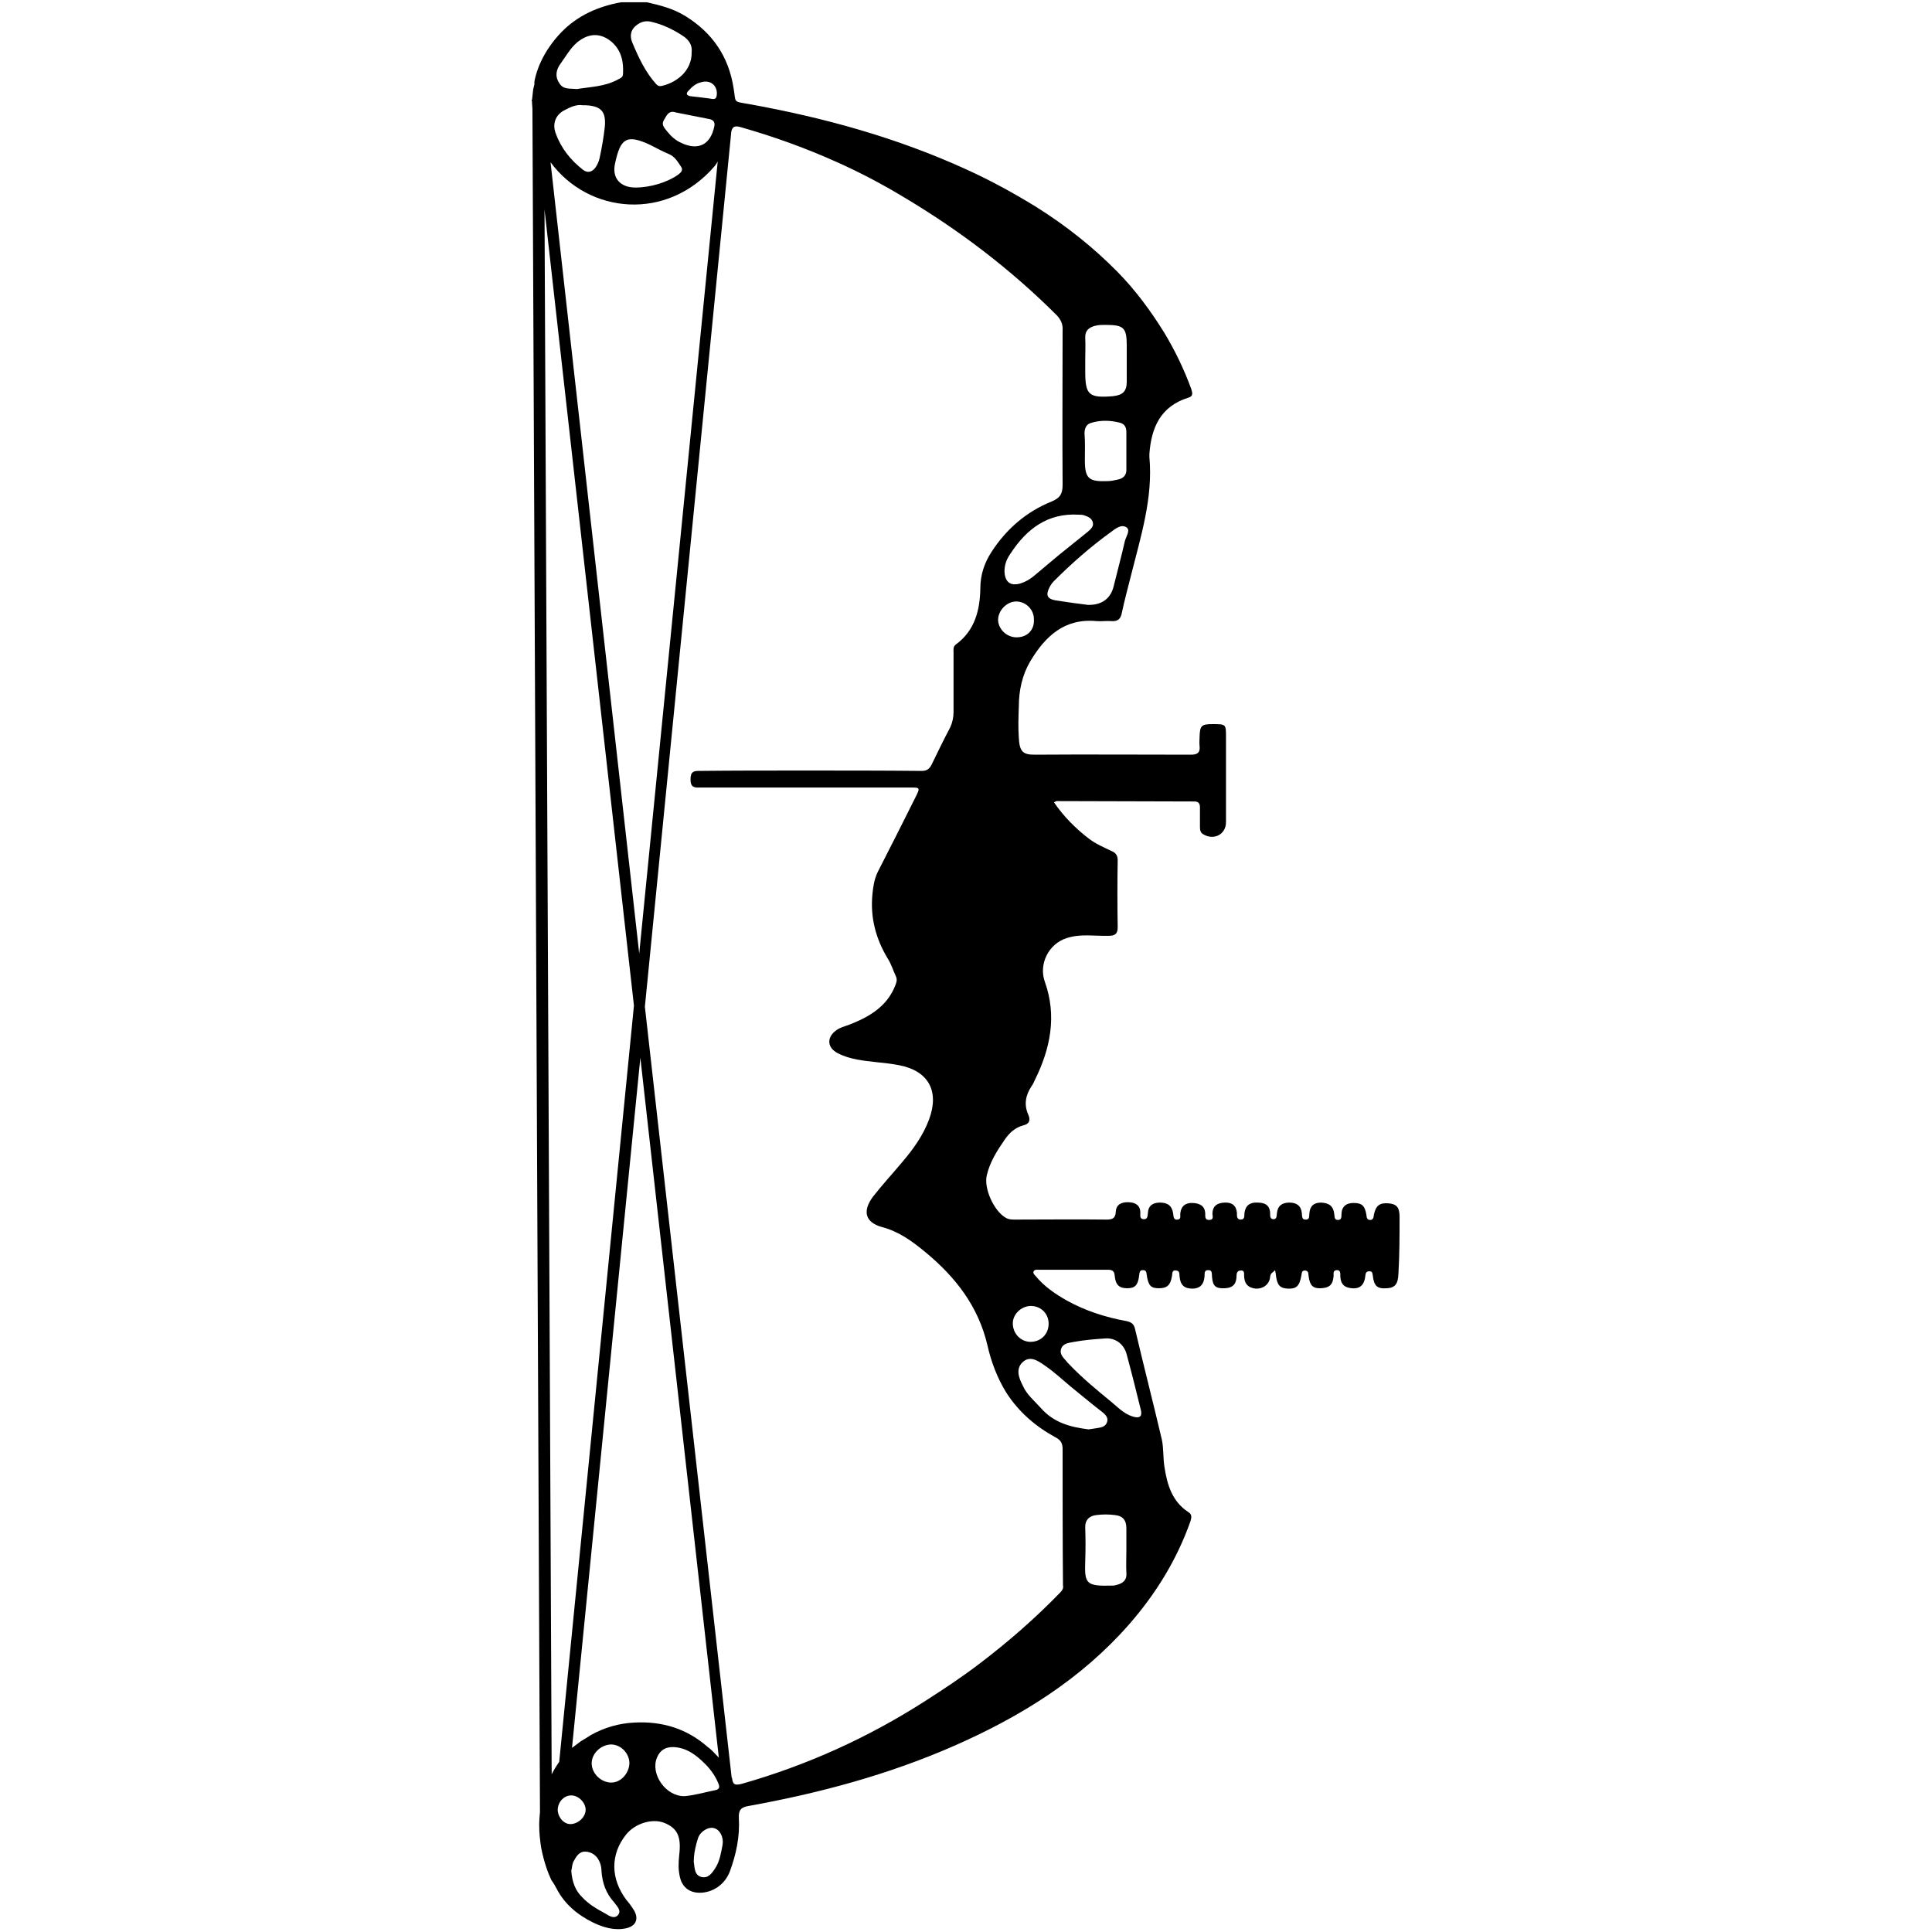
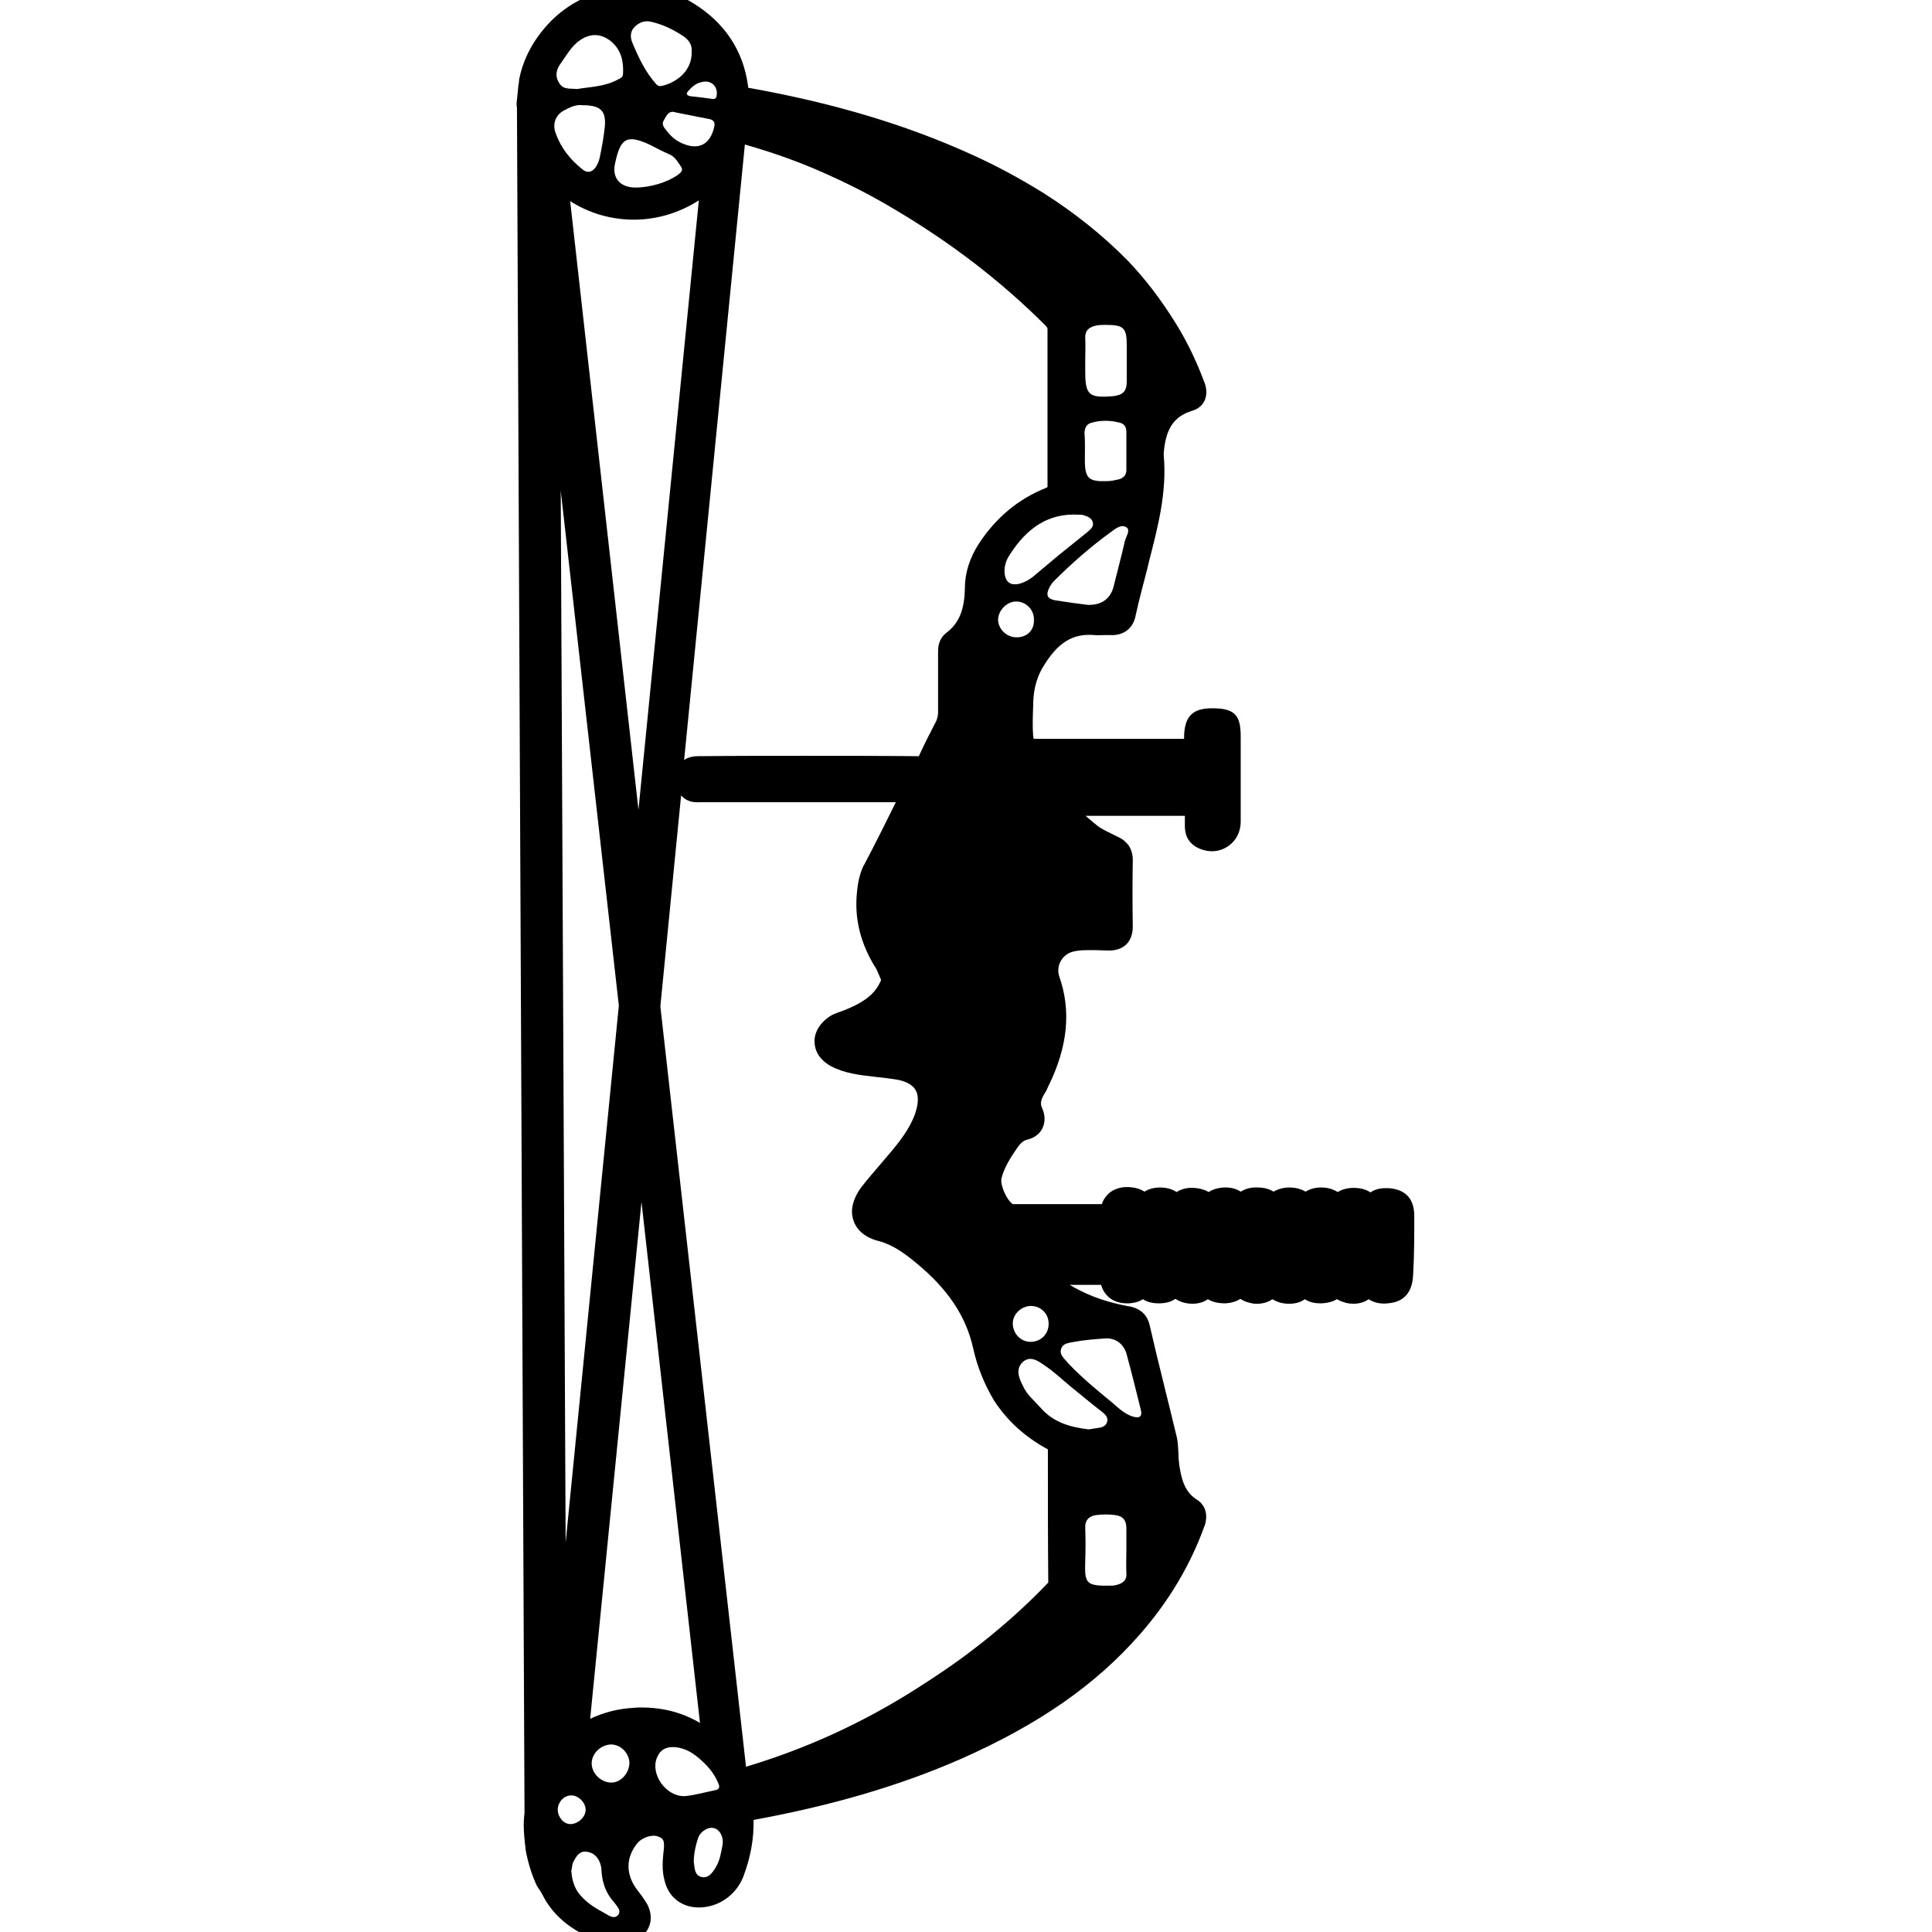
<svg xmlns="http://www.w3.org/2000/svg" version="1.1" id="Ebene_1" x="0px" y="0px" viewBox="0 0 512 512" style="enable-background:new 0 0 512 512;" xml:space="preserve">
-   <path d="M370.9,322.5c0-2.6-0.8-3.4-2.9-3.6c-2.4-0.2-3.4,0.6-3.9,3c-0.1,0.6-0.1,1.4-1,1.4c-0.9,0-0.9-0.7-1-1.4  c-0.4-2.4-1.2-3.1-3.4-3.1c-2,0-3.2,1-3.2,3.1c0,0.6,0,1.4-0.9,1.4c-1,0-0.9-0.8-1-1.5c-0.2-2.1-1.3-3-3.5-3.1c-2,0-3,1-3.1,2.9  c-0.1,0.7,0.1,1.6-0.9,1.6c-1.2,0.1-1-1-1.1-1.7c-0.2-2-1.4-2.8-3.3-2.8c-1.9,0-3.1,0.8-3.3,2.8c-0.1,0.7,0,1.6-0.9,1.6  c-1,0-0.9-1-0.9-1.6c-0.1-2.3-1.6-2.8-3.4-2.8c-1.9-0.1-3.1,0.7-3.4,2.7c-0.1,0.7,0.2,1.8-1,1.8c-1.1,0-1-1-1-1.8  c-0.2-2-1.4-2.8-3.3-2.7c-1.9,0.1-3.1,0.8-3.2,2.9c0,0.6,0.5,1.7-0.9,1.7c-1.1,0-1-0.9-1-1.7c-0.1-2.1-1.5-2.7-3.3-2.8  c-2-0.1-3.1,0.9-3.3,2.7c-0.1,0.7,0.3,1.6-0.7,1.7c-1.1,0.2-1.1-0.8-1.2-1.6c-0.3-2.1-1.5-2.9-3.5-2.9c-1.9,0-3.1,0.8-3.2,2.8  c-0.1,0.7,0,1.7-1.2,1.6c-1-0.1-0.8-1-0.8-1.7c0-2-1.3-2.7-3-2.8c-1.8-0.1-3.4,0.5-3.5,2.5c-0.1,1.7-0.8,2.1-2.4,2.1  c-8.1-0.1-16.2,0-24.3,0c-0.8,0-1.7,0-2.5-0.5c-3.1-1.8-5.8-7.7-5-11.2c0.8-3.5,2.7-6.5,4.7-9.4c1.3-1.9,2.8-3.3,5.1-3.9  c1.6-0.4,1.8-1.5,1.2-2.8c-1.2-2.7-0.7-5.2,0.9-7.6c0.4-0.5,0.6-1.1,0.9-1.7c4.1-8.3,5.8-16.9,2.6-25.9c-1.7-4.7,1-10.1,5.8-11.6  c3.7-1.2,7.4-0.5,11.1-0.6c1.7,0,2.4-0.5,2.4-2.3c-0.1-5.9-0.1-11.8,0-17.7c0-1.3-0.5-2-1.7-2.5c-2.1-1-4.2-1.9-6-3.3  c-3.5-2.7-6.6-5.8-9.2-9.6c0.4-0.1,0.5-0.3,0.7-0.3c12.2,0,24.3,0.1,36.5,0.1c1.1,0,1.5,0.5,1.5,1.6c0,1.7,0,3.4,0,5.1  c0,0.8,0.1,1.6,0.9,2c2.8,1.7,6,0,6-3.2c0-7.5,0-15.1,0-22.6c0-3.4,0-3.4-3.6-3.4c-2.9,0-3.3,0.4-3.4,3.3c0,0.8-0.1,1.7,0,2.5  c0.2,1.8-0.6,2.3-2.3,2.3c-13.8,0-27.6-0.1-41.4,0c-3,0-4-0.7-4.2-4.4c-0.2-2.8-0.1-5.6,0-8.4c0-4.2,0.9-8.3,3-11.9  c4-6.7,9.1-11.5,17.6-10.7c1.3,0.1,2.7-0.1,4,0c1.7,0.1,2.4-0.6,2.7-2.2c0.7-3.3,1.6-6.6,2.4-9.8c2.6-10.4,5.9-20.6,4.9-31.5  c0-0.3,0-0.6,0-0.8c0.5-6.9,2.9-12.6,10.3-14.9c1.4-0.4,1.1-1.3,0.8-2.3c-1.9-5.2-4.3-10.2-7.2-15c-3.6-5.8-7.6-11.2-12.3-16  c-6.5-6.6-13.7-12.3-21.5-17.2c-6-3.7-12.2-7.1-18.6-10c-18.4-8.4-37.6-13.7-57.5-17.3c-4.5-0.8-3.5-0.2-4.2-4.3  c-1.3-8.3-5.6-14.6-12.7-19c-3.2-2-6.7-2.9-10.3-3.7c-2.3,0-4.5,0-6.8,0c-6.1,1.1-11.5,3.5-15.8,7.9c-5.3,5.5-6.7,10.8-7.1,12.7  c0,0.2-0.1,0.5-0.1,0.7c0.1,0.1,0,0.7-0.3,1.8c-0.1,0.9-0.2,1.8-0.3,2.7l-0.1,0l0.1,0.7c0,0.1,0,0.2,0,0.3c0,0.5,0.1,0.9,0.1,1.4  l2,451.4c-0.1,1.2-0.2,2.2-0.2,3c0,0.1,0,0.1,0,0.2c0,0.1,0,0.2,0,0.4c0,1.9,0.2,3.8,0.5,5.8c0.8,4.1,1.9,6.9,2.7,8.6  c0.5,0.7,1,1.5,1.4,2.3c2.1,4.1,5.6,7,9.7,9c2.7,1.3,5.7,2.2,8.8,1.5c2.5-0.6,3.3-2.4,2.1-4.6c-0.6-1-1.3-2-2.1-2.9  c-4.2-5.6-4.3-12-0.1-17.3c2.4-3,7-4.4,10.2-3.1c3.4,1.4,4.5,3.6,3.9,8.5c-0.2,2-0.3,3.9,0.2,5.9c0.6,2.6,2.5,4.1,5.2,4.1  c3.5,0,6.7-2.2,8-5.6c1.7-4.6,2.7-9.3,2.4-14.3c-0.1-2.1,0.7-2.8,2.6-3.1c18.8-3.4,37.1-8.3,54.6-16c17.5-7.7,33.5-17.6,46.2-32.1  c7.1-8.1,12.7-17.2,16.3-27.4c0.3-1,0.4-1.8-0.6-2.4c-4.3-2.8-5.6-7.3-6.3-11.9c-0.4-2.4-0.2-5-0.7-7.3c-2.3-9.8-4.8-19.5-7.1-29.3  c-0.3-1.3-0.9-1.8-2.3-2.1c-5.5-1-10.8-2.7-15.7-5.4c-3.2-1.8-6.1-3.8-8.4-6.6c-0.3-0.3-0.8-0.8-0.4-1.3c0.3-0.4,0.8-0.3,1.2-0.3  c6.1,0,12.3,0,18.4,0c1.1,0,1.7,0.3,1.8,1.5c0.2,2.5,1.2,3.4,3.3,3.4c2.1,0,2.9-0.8,3.2-3.5c0.1-0.7,0.1-1.3,1-1.3  c0.9,0,0.9,0.6,1,1.3c0.4,2.8,1.1,3.5,3.2,3.5c2.2,0,3.1-0.8,3.5-3.3c0.1-0.7,0-1.6,1.1-1.4c1,0.1,0.8,0.9,0.9,1.6  c0.2,2.2,1.2,3.2,3.4,3.2c1.9,0,3-1,3.2-3.1c0.1-0.7-0.2-1.8,0.9-1.8c1.3-0.1,1,1.1,1.1,1.8c0.2,2.5,1,3.1,3.4,3  c2.3-0.1,3.1-1.3,3.1-3.4c0-0.7,0.3-1.3,1.1-1.3c1-0.1,0.9,0.7,0.9,1.3c0,2.1,1,3.3,3.1,3.5c1.9,0.1,3.6-1.1,3.8-3.1  c0.1-1.1,0.7-1.1,1.3-1.8c0.1,0.6,0.2,0.8,0.2,1.1c0.3,2.8,1,3.7,3.2,3.8c2.3,0.1,3.1-0.7,3.6-3.6c0.1-0.6,0.1-1.2,0.9-1.2  c1,0,0.9,0.8,1,1.5c0.3,2.4,1.1,3.3,3.2,3.2c2.3-0.1,3.2-0.9,3.4-3.1c0.1-0.6-0.3-1.6,0.8-1.7c1.1-0.1,1,0.9,1,1.7  c0.1,1.6,0.7,2.7,2.4,3c2.5,0.5,3.9-0.5,4.2-3c0.1-0.7,0.1-1.4,1.1-1.4c0.8,0,0.8,0.5,0.9,1.1c0.3,2.8,1.2,3.6,3.7,3.4  c2.2-0.1,3-1.1,3.1-3.9C370.9,332.4,370.9,327.5,370.9,322.5z M269.4,168.9c-2.6,0-4.8-2.1-4.9-4.6c0-2.5,2.3-4.9,4.8-4.9  c2.6,0,4.8,2.2,4.7,4.9C274.1,167,272.2,168.9,269.4,168.9z M298.1,143.4c-0.9,4-2,8-3,12.1c-0.8,3.1-3.1,4.9-6.8,4.8  c-2.4-0.3-5.5-0.7-8.6-1.2c-2.2-0.4-2.6-1.4-1.6-3.4c0.3-0.6,0.7-1.2,1.2-1.7c4.7-4.7,9.7-9.1,15.1-13c1.2-0.9,2.8-2.2,4.2-1.2  C299.6,140.6,298.4,142.2,298.1,143.4z M290.4,86.3c0.8-0.2,1.7-0.2,2.5-0.2c4.9,0,5.7,0.7,5.7,5.5c0,3.2,0,6.3,0,9.5  c0,2.6-1,3.6-3.7,3.9c-6.3,0.5-7.3-0.3-7.3-6.5c0-1,0-2,0-3c0-2,0.1-3.9,0-5.9C287.5,87.6,288.6,86.7,290.4,86.3z M289.4,112  c2.4-0.7,4.9-0.6,7.3,0c1.3,0.3,1.8,1.2,1.8,2.5c0,1.6,0,3.2,0,4.9c0,0,0,0,0,0c0,1.6,0,3.2,0,4.9c0.1,1.6-0.8,2.5-2.3,2.8  c-0.9,0.2-1.8,0.4-2.7,0.4c-5,0.2-6-0.7-6-5.6c0-2.4,0.1-4.8-0.1-7.2C287.5,113.1,288.1,112.3,289.4,112z M285.9,136.4  c0.5,0,1,0,1.5,0.2c0.9,0.3,1.9,0.7,2.2,1.8c0.3,1.1-0.5,1.8-1.3,2.5c-2.6,2.1-5.1,4.1-7.7,6.2c-2.3,1.9-4.5,3.8-6.8,5.7  c-1,0.8-2.1,1.4-3.3,1.8c-2.7,0.8-4.2-0.3-4.3-3.2c0-1.8,0.6-3.3,1.6-4.7C272.1,140.1,277.7,135.9,285.9,136.4z M189.9,25.5  c-0.2,0.9-0.8,0.8-1.9,0.6c-1.4-0.2-3.2-0.4-5-0.6c-1.1-0.2-1.3-0.7-0.5-1.5c0.9-1,1.9-1.9,3.3-2.2C188.4,21,190.4,22.9,189.9,25.5z   M189.3,33.5c-1,4.8-4.2,6.5-8.7,4.4c-1.6-0.7-2.8-1.8-3.9-3.2c-0.6-0.8-1.5-1.6-0.8-2.8c0.7-1.1,1.2-2.8,3.2-2.1  c3,0.6,6,1.2,9.1,1.8C189.2,31.9,189.5,32.5,189.3,33.5z M168.1,7.2c1.2-1.2,2.7-1.9,4.6-1.4c2.9,0.7,5.5,1.9,8.1,3.6  c1.8,1.1,2.7,2.6,2.5,4.4c0.1,5.3-4.5,8.3-8.1,9c-0.6,0.1-0.9-0.1-1.3-0.5c-2.8-3.1-4.6-6.9-6.2-10.7C167,10.1,166.9,8.5,168.1,7.2z   M172.3,38.4c1.6,0.8,3.2,1.7,4.9,2.4c1.7,0.7,2.4,2.1,3.3,3.4c0.6,0.9,0,1.5-0.8,2.1c-2.8,2-7.3,3.4-11.3,3.4c-4,0-6.3-2.5-5.4-6.4  C164.4,36.8,165.9,35.4,172.3,38.4z M148.6,16.8c1.6-2.2,2.9-4.7,5.2-6.2c2.8-1.9,5.7-1.7,8.3,0.5c2.6,2.3,3.2,5.3,3,8.6  c-0.1,0.9-0.7,1-1.4,1.4c-3.5,1.9-7.3,1.9-10.8,2.5c-1.9-0.2-3.7,0.2-4.7-1.6C147,20.2,147.4,18.4,148.6,16.8z M149.6,29.2  c1.5-0.8,3.2-1.6,4.9-1.3c0.4,0,0.6,0,0.8,0c3.9,0.2,5.3,1.6,5,5.5c-0.3,2.9-0.8,5.7-1.4,8.5c-0.2,0.9-0.6,1.8-1.1,2.5  c-0.8,1.1-2,1.6-3.3,0.6c-3.3-2.6-5.8-5.7-7.2-9.6C146.3,32.9,147.2,30.4,149.6,29.2z M145.9,43c10.1,13.7,30.9,15.8,43.6,0.9  c0.2-0.3,0.5-0.7,0.7-1.1l-20.8,209.9L145.9,43C145.9,43,145.9,43,145.9,43z M146.2,470.2l-1.9-414.7l23.7,211l-19.8,200.4  C147.5,467.9,146.8,469,146.2,470.2z M147.8,479.7c0-2.1,1.6-3.9,3.6-3.9c1.9,0,3.8,1.9,3.8,3.8c0,1.9-1.9,3.7-3.9,3.8  C149.5,483.5,147.9,481.7,147.8,479.7z M163.7,507.6c-1,1-2.3,0.1-3.3-0.5c-2.2-1.2-4.3-2.4-6-4.2c-2-1.9-2.8-4.3-3-7.1  c0.2-0.8,0.2-1.8,0.6-2.5c0.7-1.3,1.5-2.7,3.2-2.6c1.6,0.1,2.9,1,3.6,2.5c0.4,0.8,0.6,1.8,0.6,2.6c0.2,3.2,1.2,6,3.4,8.4  C163.6,505.3,164.8,506.4,163.7,507.6z M162,472.4c-2.7,0-5.2-2.4-5.2-5.1c0-2.6,2.4-4.9,5.1-5c2.6,0,4.9,2.3,4.9,5  C166.7,470,164.5,472.4,162,472.4z M168.1,456.5c-4.1,0.2-7.9,1.3-11.5,3.3c-0.8,0.5-1.7,1.1-2.6,1.6c-0.8,0.6-1.6,1.2-2.4,1.8  c0,0,0,0,0-0.1c0,0,0,0,0,0l18.1-182.8l20.8,185.5c-1-1.1-1.9-2-2.4-2.4c-0.1-0.1-0.2-0.2-0.4-0.3  C182.1,458.1,175.5,456.1,168.1,456.5z M181.4,476c-5,0.1-9.1-5.9-7.3-10.2c0.8-2,2.3-2.9,4.5-2.8c3.5,0.2,6,2.2,8.3,4.5  c1.5,1.5,2.7,3.2,3.5,5.2c0.4,0.9,0.2,1.5-0.8,1.7C186.7,475,183.9,475.8,181.4,476z M191.5,488.8c-0.4,2.1-0.7,4.3-1.9,6.2  c-0.9,1.4-1.9,2.9-3.8,2.4c-1.7-0.5-1.7-2.2-1.9-3.7c-0.1-0.3,0-0.7,0-1.5c0.1-1.4,0.5-3.3,1.1-5.1c0.6-1.8,2.8-3.1,4.3-2.6  C190.8,484.9,191.8,486.9,191.5,488.8z M280.9,422.1c-6.6,6.8-13.7,13-21.2,18.7c-4.7,3.6-9.7,6.9-14.7,10.1  c-15,9.6-31.1,16.9-48.3,21.8c-1.9,0.5-2.5,0.3-2.7-1.5c0,0,0-0.1-0.1-0.1l-23-204.3l22.9-231.9c0.3-1.5,1.1-1.6,2.5-1.2  c8.8,2.5,17.4,5.6,25.8,9.4c5.8,2.6,11.5,5.6,17,8.9c15,8.9,28.7,19.3,41,31.6c1.1,1.2,1.6,2.4,1.5,3.9c0,13.7-0.1,27.3,0,41  c0,2.4-0.7,3.5-2.9,4.4c-6.7,2.7-12,7.3-15.9,13.3c-1.9,2.9-3,6.1-3,9.7c-0.1,5.7-1.4,11.2-6.5,14.9c-0.8,0.6-0.6,1.5-0.6,2.3  c0,5.2,0,10.4,0,15.6c0,1.4-0.3,2.8-0.9,4.1c-1.7,3.2-3.3,6.5-4.9,9.8c-0.6,1.2-1.3,1.7-2.6,1.7c-10.4-0.1-20.8-0.1-31.2-0.1  c-9.4,0-18.7,0-28.1,0.1c-1.7,0-2,0.8-2,2.3c0,1.5,0.5,2.2,2.1,2.1c8.8,0,17.6,0,26.4,0c0.7,0,1.4,0,2.1,0c0,0,0,0,0,0  c9.2,0,18.3,0,27.5,0c2.8,0,2.8,0,1.5,2.6c-3.3,6.6-6.6,13.2-10,19.8c-0.9,1.9-1.2,3.8-1.4,5.9c-0.6,6.2,0.9,11.8,4.1,17.1  c0.9,1.4,1.4,3.1,2.1,4.6c0.5,1,0.1,1.8-0.2,2.6c-2.2,5.5-6.9,8.2-12,10.2c-1.3,0.5-2.7,0.8-3.8,1.7c-2.4,1.9-2.1,4.5,0.6,5.9  c3.3,1.7,6.9,2,10.4,2.4c2,0.2,3.9,0.4,5.9,0.8c7.8,1.5,10.7,6.9,7.9,14.4c-1.6,4.3-4.3,8-7.3,11.5c-2.5,3-5.2,5.9-7.6,9  c-2.8,3.8-2,6.8,2.5,8c4.5,1.2,8,3.8,11.4,6.6c8,6.6,14.1,14.4,16.5,24.8c1,4.4,2.6,8.6,5,12.5c3.3,5.1,7.7,8.9,13,11.8  c1.4,0.7,1.9,1.6,1.9,3.1c0,12,0,24.1,0.1,36.1C281.9,420.9,281.5,421.5,280.9,422.1z M271,361c2-1.9,4.2-0.3,5.9,0.9  c2.4,1.6,4.6,3.7,6.9,5.6c2.6,2.1,5.2,4.3,7.8,6.3c1,0.8,2.2,1.6,1.8,3c-0.4,1.4-1.7,1.5-2.9,1.7c-0.7,0.1-1.4,0.2-2,0.3  c-4.9-0.6-9.3-1.8-12.7-5.7c-1.7-1.9-3.7-3.5-4.7-5.8C270,365.2,269.1,362.8,271,361z M295.6,420.1c-0.3,0.1-0.6,0.1-0.8,0.1  c-7.1,0.2-7.4-0.5-7.2-6.6c0.1-2.9,0.1-5.8,0-8.7c-0.1-2.1,1.1-3.2,3-3.4c1.6-0.2,3.2-0.2,4.8,0c2.1,0.2,3.1,1.3,3.1,3.5  c0,2,0,3.9,0,5.9c0,2-0.1,3.9,0,5.9C298.7,418.8,297.5,419.7,295.6,420.1z M281.2,357.5c0.5-1.6,2.1-1.6,3.5-1.9  c2.7-0.5,5.4-0.7,8.2-0.9c2.7-0.2,5,1.5,5.7,4.3c1.3,4.8,2.5,9.6,3.7,14.5c0.5,1.8-0.2,2.5-2.1,1.9c-2.3-0.7-3.9-2.4-5.7-3.9  c-3.9-3.2-7.8-6.4-11.3-10.1c-0.1-0.1-0.2-0.2-0.3-0.3C282.1,360,280.7,359.1,281.2,357.5z M277.9,350.8c0,2.7-2,4.8-4.8,4.8  c-2.6,0-4.7-2.2-4.7-4.9c0-2.4,2.2-4.5,4.6-4.6C275.7,346,277.9,348,277.9,350.8z" />
+   <path d="M368.3,314.9c-1.7-0.1-3.6,0-5.1,1.1c-1.2-0.8-2.7-1.2-4.5-1.2c-1.6,0-3,0.4-4.2,1.1c-1.1-0.7-2.6-1.2-4.2-1.2l-0.2,0  c-1.6,0-3,0.4-4.1,1.1c-1.2-0.7-2.6-1.1-4.3-1.1c-1.6,0-3,0.4-4.2,1.1c-1.1-0.7-2.5-1.1-4.2-1.1c-1.7-0.1-3.2,0.3-4.5,1.1  c-1.2-0.8-2.8-1.2-4.5-1.1c-1.6,0.1-2.9,0.5-4,1.2c-1-0.6-2.3-1-4-1.1c-1.7-0.1-3.2,0.3-4.5,1.1c-1.2-0.8-2.7-1.2-4.4-1.2  c-1.6,0-3,0.4-4.1,1.1c-1.1-0.7-2.4-1.1-3.9-1.2c-2.9-0.2-4.7,0.9-5.6,1.7c-0.6,0.6-1.4,1.5-1.8,2.8c-5,0-10,0-14.9,0  c-2.7,0-5.4,0-8.1,0c-0.2,0-0.4,0-0.6,0c-1.6-1-3.4-5.1-3-6.8c0.7-2.9,2.4-5.5,4.1-8c1.1-1.6,1.9-2.1,2.8-2.3c2.5-0.6,3.6-2.2,4-3.1  c0.5-1.1,0.9-2.9-0.1-5.2c-0.5-1-0.5-2,0.5-3.7c0.5-0.7,0.8-1.4,1-1.9c0.1-0.1,0.1-0.3,0.2-0.4c5.1-10.4,6-19.9,2.8-29  c-0.4-1.2-0.3-2.6,0.3-3.8c0.6-1.2,1.7-2.2,3-2.6c1.9-0.6,4-0.5,6.4-0.5c1.1,0,2.3,0.1,3.5,0.1c4,0,6.3-2.4,6.3-6.4  c-0.1-5.8-0.1-11.7,0-17.6c0-2.9-1.4-5-4.1-6.2l-0.8-0.4c-1.6-0.8-3.2-1.5-4.4-2.4c-1.1-0.9-2.2-1.8-3.2-2.7c3.5,0,7,0,10.5,0  c5.2,0,10.5,0,15.8,0v2.7c0,3.2,1.6,4.7,2.9,5.5c2.6,1.5,5.6,1.6,8,0.2c2.5-1.4,3.9-4,3.9-6.9v-22.6c0-5.7-1.7-7.4-7.6-7.4  c-5.1,0-7.2,2.1-7.4,7.2l0,0.1c0,0.2,0,0.4,0,0.7c0,0,0,0.1,0,0.1c-4,0-8,0-12.1,0c-9.1,0-18.4,0-27.6,0c-0.1,0-0.1,0-0.2,0  c0-0.2,0-0.4-0.1-0.7c-0.2-2.6-0.1-5.2,0-8l0-0.1c0-3.8,0.8-7.1,2.4-9.9c4-6.8,8-9.3,13.9-8.8c0.9,0.1,1.7,0,2.5,0  c0.6,0,1.1,0,1.6,0c3.6,0.2,6.2-1.8,6.8-5.4c0.5-2.3,1.1-4.7,1.7-7c0.2-0.9,0.5-1.8,0.7-2.7c0.4-1.5,0.8-3,1.1-4.4  c2.3-9,4.8-18.3,3.9-28.2v-0.5c0.5-6.5,2.7-9.7,7.4-11.2c1.9-0.5,2.9-1.7,3.3-2.5c1-1.9,0.5-3.8,0.2-4.8l-0.1-0.2  c-2-5.4-4.5-10.7-7.6-15.7c-4.1-6.6-8.3-12-12.8-16.7c-6.5-6.6-14-12.6-22.2-17.8c-6.6-4.1-12.8-7.4-19-10.2  c-17.1-7.8-36.3-13.6-58.5-17.6c-0.3-0.1-0.6-0.1-0.8-0.1c0-0.3-0.1-0.5-0.1-0.8C196.9,13.3,192,6,183.8,0.9  c-3.8-2.4-7.8-3.4-11.6-4.2l-0.4-0.1h-7.6l-0.4,0.1c-7.4,1.3-13.3,4.3-18,9.1c-5.6,5.8-7.5,11.7-8.1,14.7l-0.1,0.4v0.1  c0,0.2-0.1,0.6-0.1,1V22c0,0.1-0.1,0.2-0.1,0.4l-0.5,5v0c0,0.4,0,0.8,0.1,1.1c0,0.1,0,0.2,0,0.3l2,451.2l0,0.4  c-0.1,1-0.2,1.9-0.2,2.7v0.6c0,1.9,0.2,3.9,0.5,6.4l0,0.2c0.7,3.6,1.7,6.8,3,9.5l0.2,0.3l0.2,0.3c0.4,0.6,0.8,1.2,1.1,1.8  c2.3,4.6,6.2,8.2,11.5,10.8c3,1.4,5.7,2.1,8.3,2.1c1.1,0,2.1-0.1,3.1-0.3c2.5-0.6,4.3-2,5.2-4c0.9-2,0.7-4.2-0.5-6.4l-0.1-0.1  c-0.7-1.2-1.6-2.4-2.4-3.4c-3.1-4.1-3.1-8.5-0.1-12.3c1.4-1.8,4.2-2.5,5.6-1.9c1.3,0.5,1.9,0.8,1.4,4.4c-0.2,2.1-0.4,4.6,0.3,7.2  c1,4.4,4.5,7.2,9.1,7.2c5.2,0,9.9-3.3,11.8-8.2c2-5.3,2.8-10.2,2.7-15c20.8-3.8,38.8-9.1,54.8-16.1c20.6-9.1,35.8-19.6,47.6-33.1  c7.7-8.8,13.4-18.4,17.1-28.7l0.1-0.2c1.2-4-0.9-6.1-2.3-6.9c-2.9-1.9-3.9-5-4.5-9.2c-0.1-0.9-0.2-1.9-0.2-2.9  c-0.1-1.5-0.1-3-0.5-4.6c-1.2-4.9-2.4-9.9-3.6-14.7c-1.2-4.8-2.4-9.8-3.5-14.6c-0.6-2.8-2.4-4.5-5.4-5.1l-0.1,0  c-5.5-1-10.2-2.6-14.5-5c-0.4-0.2-0.8-0.5-1.2-0.7l8.3,0c0.9,3.1,3.4,4.9,6.9,4.9c1.7,0,3.1-0.4,4.2-1.1c1,0.7,2.4,1.1,4.2,1.1  c1.8,0,3.3-0.4,4.4-1.2c1.2,0.8,2.7,1.3,4.5,1.3c1.6,0,3-0.4,4.1-1.2c1.1,0.7,2.6,1.1,4.7,1.1c1.5-0.1,2.9-0.5,3.9-1.2  c1,0.7,2.3,1.1,3.7,1.3l0.2,0c1.7,0.1,3.3-0.3,4.6-1.2c1,0.6,2.2,1.1,3.9,1.2c2.1,0.1,3.6-0.4,4.7-1.2c1.5,1,3.1,1.1,4.4,1.1  c1.8-0.1,3.1-0.5,4.1-1.1c1,0.6,1.9,0.8,2.5,1c2.8,0.6,4.8-0.2,5.9-1c1.5,1,3.4,1.3,5,1.1c3-0.2,6.6-1.6,6.8-7.7  c0.3-5.2,0.3-10.3,0.3-15.2C374.9,316.7,371.4,315.2,368.3,314.9z M273,346.1c2.7-0.1,4.9,1.9,4.9,4.7c0,2.7-2,4.8-4.8,4.8  c-2.6,0-4.7-2.2-4.7-4.9C268.4,348.3,270.6,346.2,273,346.1z M283.8,367.5c2.6,2.1,5.2,4.3,7.8,6.3c1,0.8,2.2,1.6,1.8,3  c-0.4,1.4-1.7,1.5-2.9,1.7c-0.7,0.1-1.4,0.2-2,0.3c-4.9-0.6-9.3-1.8-12.7-5.7c-1.7-1.9-3.7-3.5-4.7-5.8c-1.1-2.1-2-4.5-0.1-6.3  c2-1.9,4.2-0.3,5.9,0.9C279.3,363.5,281.5,365.6,283.8,367.5z M269.4,168.9c-2.6,0-4.8-2.1-4.9-4.6c0-2.5,2.3-4.9,4.8-4.9  c2.6,0,4.8,2.2,4.7,4.9C274.1,167,272.2,168.9,269.4,168.9z M298.1,143.4c-0.9,4-2,8-3,12.1c-0.8,3.1-3.1,4.9-6.8,4.8  c-2.4-0.3-5.5-0.7-8.6-1.2c-2.2-0.4-2.6-1.4-1.6-3.4c0.3-0.6,0.7-1.2,1.2-1.7c4.7-4.7,9.7-9.1,15.1-13c1.2-0.9,2.8-2.2,4.2-1.2  C299.6,140.6,298.4,142.2,298.1,143.4z M287.6,95.5c0-2,0.1-3.9,0-5.9c-0.1-2,1-2.9,2.8-3.3c0.8-0.2,1.7-0.2,2.5-0.2  c4.9,0,5.7,0.7,5.7,5.5c0,3.2,0,6.3,0,9.5c0,2.6-1,3.6-3.7,3.9c-6.3,0.5-7.3-0.3-7.3-6.5C287.6,97.5,287.6,96.5,287.6,95.5z   M289.4,112c2.4-0.7,4.9-0.6,7.3,0c1.3,0.3,1.8,1.2,1.8,2.5c0,1.6,0,3.2,0,4.9c0,1.6,0,3.2,0,4.9c0.1,1.6-0.8,2.5-2.3,2.8  c-0.9,0.2-1.8,0.4-2.7,0.4c-5,0.2-6-0.7-6-5.6c0-2.4,0.1-4.8-0.1-7.2C287.5,113.1,288.1,112.3,289.4,112z M285.9,136.4  c0.5,0,1,0,1.5,0.2c0.9,0.3,1.9,0.7,2.2,1.8c0.3,1.1-0.5,1.8-1.3,2.5c-2.6,2.1-5.1,4.1-7.7,6.2c-2.3,1.9-4.5,3.8-6.8,5.7  c-1,0.8-2.1,1.4-3.3,1.8c-2.7,0.8-4.2-0.3-4.3-3.2c0-1.8,0.6-3.3,1.6-4.7C272.1,140.1,277.7,135.9,285.9,136.4z M220.5,46.8  c5.5,2.5,11.1,5.4,16.6,8.7c15.2,9,28.4,19.2,40.1,30.9c0.4,0.5,0.4,0.6,0.4,0.9l0,0.3c0,4.6,0,9.1,0,13.7c0,9,0,18.2,0,27.3  c0,0.2,0,0.4,0,0.5c-0.1,0-0.2,0.1-0.4,0.2c-7.3,2.9-13.3,7.9-17.8,14.8c-2.4,3.7-3.7,7.7-3.7,11.8c-0.1,5.8-1.6,9.3-4.9,11.8  c-2.3,1.8-2.2,4.3-2.2,5.3l0,15.8c0,0.8-0.2,1.6-0.5,2.3c-1.6,3.1-3.2,6.2-4.6,9.3c-10.2-0.1-20.5-0.1-30.5-0.1  c-9.2,0-18.7,0-28.1,0.1c-0.7,0-2.3,0.1-3.6,1l16.1-163.1C205.5,40.6,213.2,43.4,220.5,46.8z M151.1,53.3c4.7,3,10.1,4.7,15.8,4.9  c6.6,0.2,12.8-1.6,18.3-5.1l-16,161.5L151.1,53.3z M164,266.5l-14.1,142.3L148.6,130L164,266.5z M180.6,37.9  c-1.6-0.7-2.8-1.8-3.9-3.2c-0.6-0.8-1.5-1.6-0.8-2.8c0.7-1.1,1.2-2.8,3.2-2.1c3,0.6,6,1.2,9.1,1.8c1,0.3,1.3,0.9,1.1,1.9  C188.3,38.3,185.1,40,180.6,37.9z M185.8,21.8c2.6-0.8,4.6,1.1,4.1,3.7c-0.2,0.9-0.8,0.8-1.9,0.6c-1.4-0.2-3.2-0.4-5-0.6  c-1.1-0.2-1.3-0.7-0.5-1.5C183.4,23,184.4,22.1,185.8,21.8z M168.1,7.2c1.2-1.2,2.7-1.9,4.6-1.4c2.9,0.7,5.5,1.9,8.1,3.6  c1.8,1.1,2.7,2.6,2.5,4.4c0.1,5.3-4.5,8.3-8.1,9c-0.6,0.1-0.9-0.1-1.3-0.5c-2.8-3.1-4.6-6.9-6.2-10.7C167,10.1,166.9,8.5,168.1,7.2z   M172.3,38.4c1.6,0.8,3.2,1.7,4.9,2.4s2.4,2.1,3.3,3.4c0.6,0.9,0,1.5-0.8,2.1c-2.8,2-7.3,3.4-11.3,3.4s-6.3-2.5-5.4-6.4  C164.4,36.8,165.9,35.4,172.3,38.4z M148.6,16.8c1.6-2.2,2.9-4.7,5.2-6.2c2.8-1.9,5.7-1.7,8.3,0.5c2.6,2.3,3.2,5.3,3,8.6  c-0.1,0.9-0.7,1-1.4,1.4c-3.5,1.9-7.3,1.9-10.8,2.5c-1.9-0.2-3.7,0.2-4.7-1.6C147,20.2,147.4,18.4,148.6,16.8z M149.6,29.2  c1.5-0.8,3.2-1.6,4.9-1.3c0.4,0,0.6,0,0.8,0c3.9,0.2,5.3,1.6,5,5.5c-0.3,2.9-0.8,5.7-1.4,8.5c-0.2,0.9-0.6,1.8-1.1,2.5  c-0.8,1.1-2,1.6-3.3,0.6c-3.3-2.6-5.8-5.7-7.2-9.6C146.3,32.9,147.2,30.4,149.6,29.2z M147.8,479.7c0-2.1,1.6-3.9,3.6-3.9  c1.9,0,3.8,1.9,3.8,3.8c0,1.9-1.9,3.7-3.9,3.8C149.5,483.5,147.9,481.7,147.8,479.7z M163.7,507.6c-1,1-2.3,0.1-3.3-0.5  c-2.2-1.2-4.3-2.4-6-4.2c-2-1.9-2.8-4.3-3-7.1c0.2-0.8,0.2-1.8,0.6-2.5c0.7-1.3,1.5-2.7,3.2-2.6c1.6,0.1,2.9,1,3.6,2.5  c0.4,0.8,0.6,1.8,0.6,2.6c0.2,3.2,1.2,6,3.4,8.4C163.6,505.3,164.8,506.4,163.7,507.6z M162,472.4c-2.7,0-5.2-2.4-5.2-5.1  c0-2.6,2.4-4.9,5.1-5c2.6,0,4.9,2.3,4.9,5C166.7,470,164.5,472.4,162,472.4z M169.9,452.5c-0.7,0-1.3,0-2,0.1  c-4,0.2-7.9,1.2-11.5,2.9l13.6-137l15.5,138.1C180.8,453.8,175.6,452.5,169.9,452.5z M174.1,465.8c0.8-2,2.3-2.9,4.5-2.8  c3.5,0.2,6,2.2,8.3,4.5c1.5,1.5,2.7,3.2,3.5,5.2c0.4,0.9,0.2,1.5-0.8,1.7c-2.9,0.6-5.7,1.4-8.2,1.6  C176.4,476.1,172.3,470.1,174.1,465.8z M191.5,488.8c-0.4,2.1-0.7,4.3-1.9,6.2c-0.9,1.4-1.9,2.9-3.8,2.4c-1.7-0.5-1.7-2.2-1.9-3.7  c-0.1-0.3,0-0.7,0-1.5c0.1-1.4,0.5-3.3,1.1-5.1c0.6-1.8,2.8-3.1,4.3-2.6C190.8,484.9,191.8,486.9,191.5,488.8z M257.3,437.6  c-4.7,3.6-9.7,6.9-14.4,9.9c-14.1,9-29.4,16-45.2,20.7l-22.7-201.5l5.5-55.9c0.1,0.1,0.2,0.2,0.3,0.3c1.1,1.1,2.6,1.6,4.4,1.5h52.2  c-2.7,5.5-5.5,11.1-8.4,16.6l-0.1,0.1c-1.2,2.5-1.6,5-1.8,7.2c-0.7,6.9,0.9,13.3,4.7,19.6l0.1,0.1c0.4,0.6,0.7,1.4,1.1,2.3  c0.2,0.4,0.3,0.8,0.5,1.2l0,0c-1.4,3.5-4.2,5.8-9.7,8c-0.3,0.1-0.6,0.2-0.8,0.3c-1.2,0.4-2.7,0.9-4,2c-2.2,1.8-3.4,4.2-3.1,6.6  c0.2,2.5,1.8,4.6,4.4,6c3.7,1.9,7.6,2.3,11,2.7l0.8,0.1c2,0.2,3.7,0.4,5.5,0.7c1.8,0.3,4.2,1.1,5.1,2.9c1,1.8,0.4,4.4-0.2,6.2  c-1.5,4.1-4.3,7.6-6.6,10.3c-0.9,1.1-1.9,2.2-2.8,3.3c-1.6,1.9-3.3,3.8-4.9,5.9c-2.8,3.9-2.7,6.9-2,8.8c0.6,1.8,2.3,4.3,6.7,5.4  c3.8,1,7,3.4,9.9,5.8c8.4,6.9,13.2,14.1,15.1,22.6c1.1,5,3,9.6,5.5,13.8c3.5,5.4,8.2,9.7,14.3,13c0,11.6,0,23.6,0.1,35.3  C271.6,425.9,264.7,432,257.3,437.6z M295.6,420.1c-0.3,0.1-0.6,0.1-0.8,0.1c-7.1,0.2-7.4-0.5-7.2-6.6c0.1-2.9,0.1-5.8,0-8.7  c-0.1-2.1,1.1-3.2,3-3.4c1.6-0.2,3.2-0.2,4.8,0c2.1,0.2,3.1,1.3,3.1,3.5c0,2,0,3.9,0,5.9s-0.1,3.9,0,5.9  C298.7,418.8,297.5,419.7,295.6,420.1z M284.7,355.6c2.7-0.5,5.4-0.7,8.2-0.9c2.7-0.2,5,1.5,5.7,4.3c1.3,4.8,2.5,9.6,3.7,14.5  c0.5,1.8-0.2,2.5-2.1,1.9c-2.3-0.7-3.9-2.4-5.7-3.9c-3.9-3.2-7.8-6.4-11.3-10.1c-0.1-0.1-0.2-0.2-0.3-0.3c-0.8-1.1-2.2-2-1.7-3.6  C281.7,355.9,283.3,355.9,284.7,355.6z" />
</svg>
